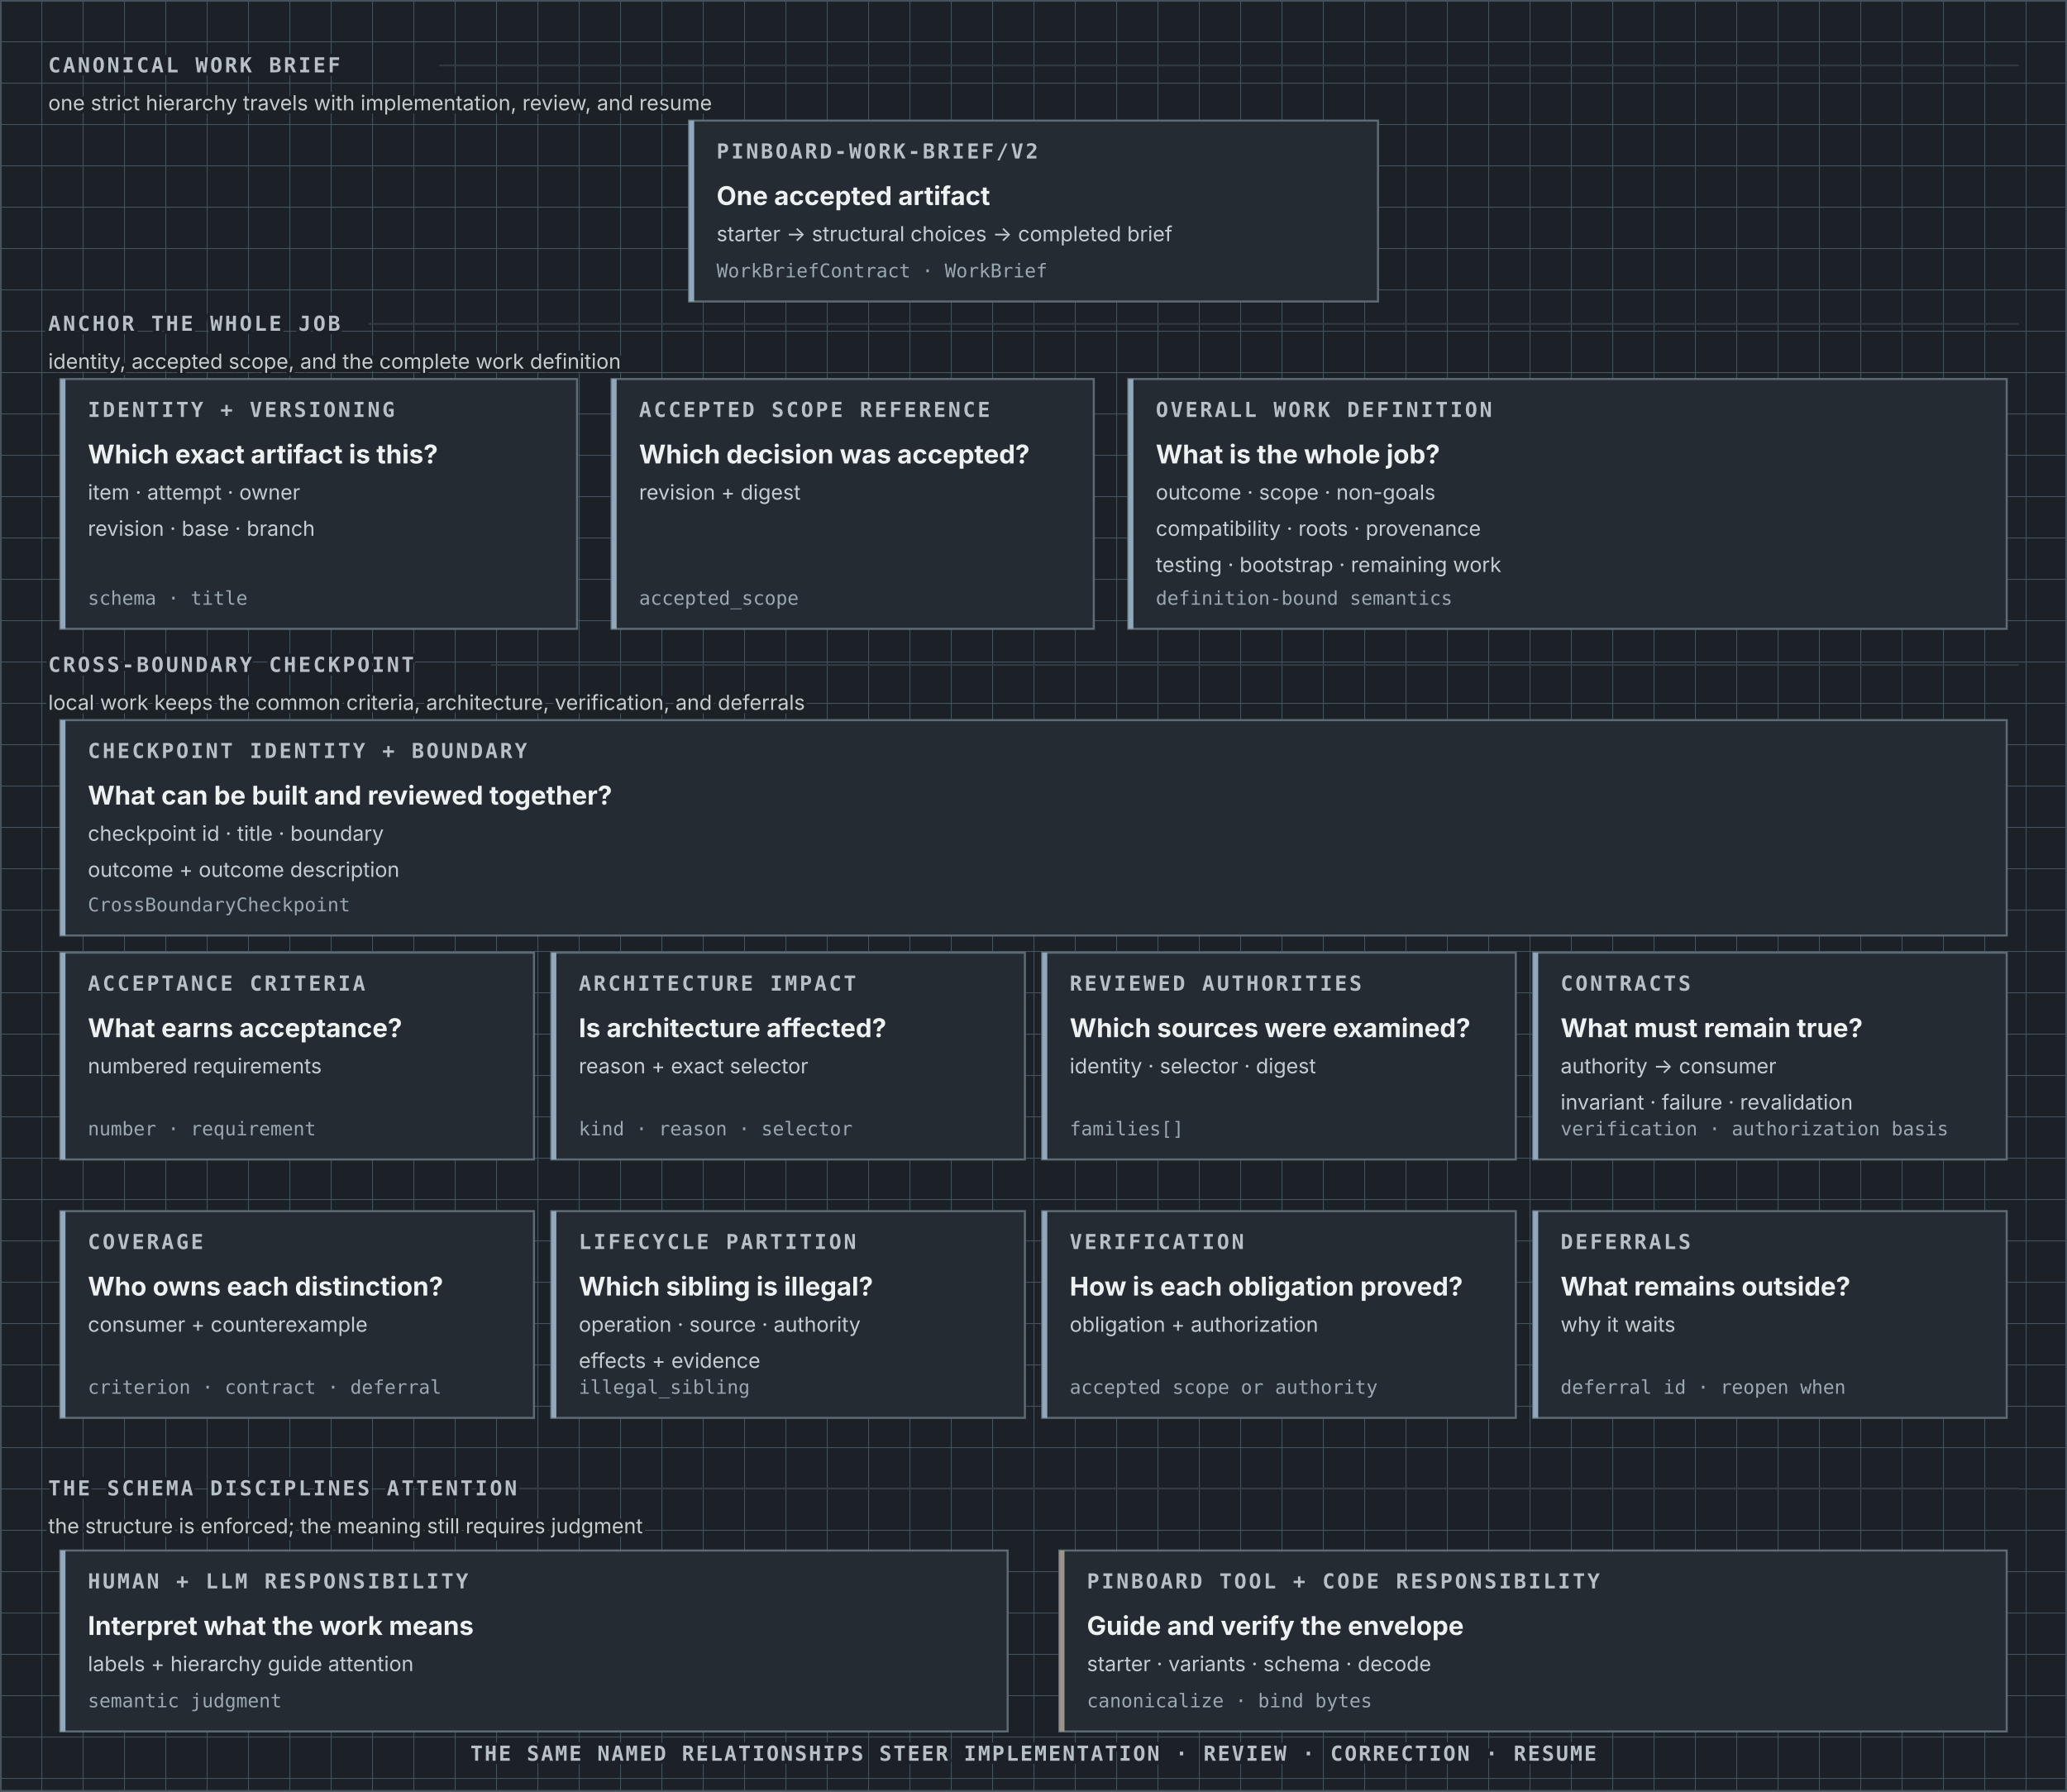
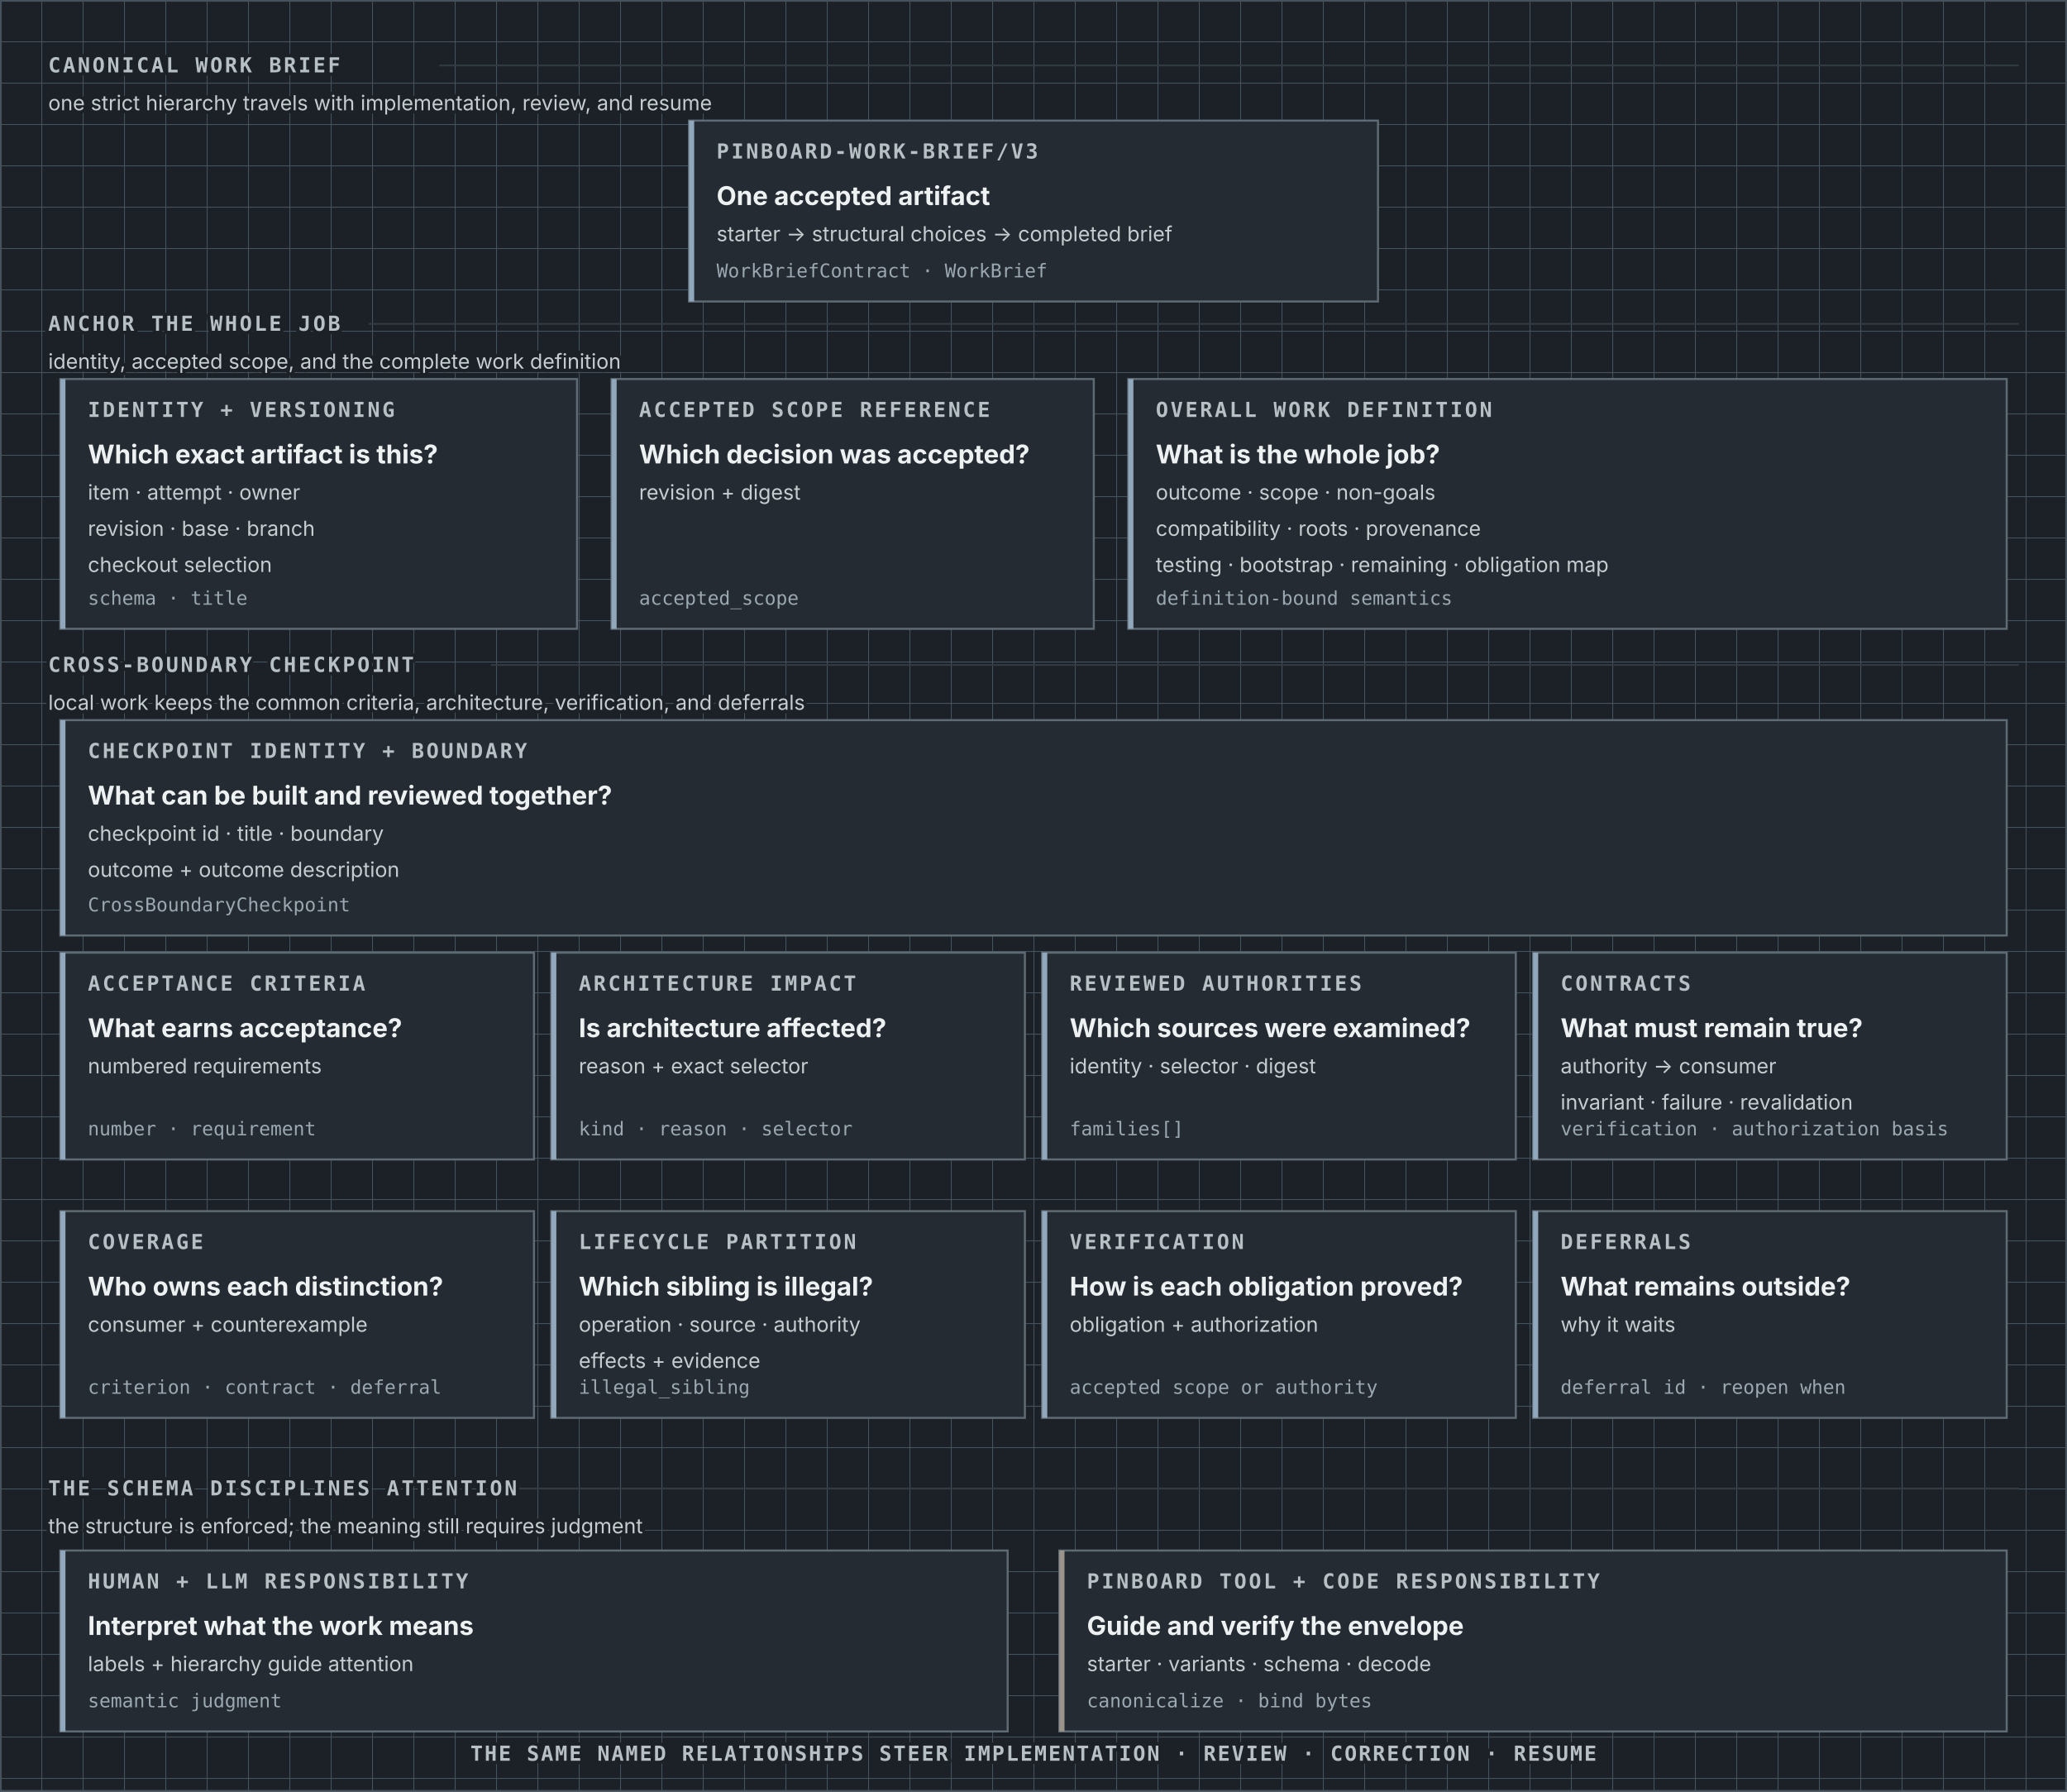
<svg xmlns="http://www.w3.org/2000/svg" role="img" aria-labelledby="title description" viewBox="0 0 1200 1040">
  <defs>
    <pattern id="grid" width="24" height="24" patternUnits="userSpaceOnUse">
      <path d="M24 0H0V24" fill="none" stroke="#45535f" stroke-width="1" />
    </pattern>
    <marker id="arrow" viewBox="0 0 10 10" refX="9" refY="5" markerWidth="7" markerHeight="7" orient="auto">
      <path d="M1 1L9 5L1 9Z" fill="#9ba8b1" />
    </marker>
    <style>
      text { font-family: ui-sans-serif, system-ui, -apple-system, BlinkMacSystemFont, "Segoe UI", sans-serif; fill: #edf1f2; }
      .section-label, .box-label, .box-meta, .connector-label, .note-meta { font-family: ui-monospace, SFMono-Regular, Menlo, monospace; }
      .section-label, .box-label { font-size: 12px; font-weight: 700; letter-spacing: 0.11em; fill: #b7c0c5; }
      .section-subtitle { font-size: 12px; fill: #c5cdd0; }
      .guide { stroke: #333b42; stroke-width: 1; }
      .connector { fill: none; stroke: #9ba8b1; stroke-width: 1.9; stroke-linecap: round; }
      .connector-label { font-size: 11px; font-weight: 700; fill: #9ba8b1; }
      .box { fill: #242b32; stroke: #5e6a74; stroke-width: 1.2; }
      .box-title { font-size: 15px; font-weight: 700; }
      .box-body { font-size: 12px; fill: #c5cdd0; }
      .box-meta { font-size: 11px; fill: #9ba8b1; }
      .note { fill: #c5cdd0; }
      .note-meta { font-weight: 700; letter-spacing: 0.08em; fill: #b7c0c5; }
      .canvas-text { paint-order: stroke fill; stroke: #1c2127; stroke-width: 4px; stroke-linejoin: round; }
    </style>
  </defs>
  <rect width="1200" height="1040" fill="#1c2127" />
  <rect width="1200" height="1040" fill="url(#grid)" />
  <rect x="0.5" y="0.5" width="1199" height="1039" fill="none" stroke="#45515c" />
  <line x1="255" y1="38" x2="1172" y2="38" class="guide" />
  <line x1="214" y1="188" x2="1172" y2="188" class="guide" />
  <line x1="285" y1="386" x2="1172" y2="386" class="guide" />
  <line x1="300" y1="864" x2="1172" y2="864" class="guide" />
  <rect x="400" y="70" width="400" height="105" class="box" />
  <rect x="400" y="70" width="3" height="105" fill="#91a7bb" />
  <rect x="35" y="220" width="300" height="145" class="box" />
  <rect x="35" y="220" width="3" height="145" fill="#91a7bb" />
  <rect x="355" y="220" width="280" height="145" class="box" />
  <rect x="355" y="220" width="3" height="145" fill="#91a7bb" />
  <rect x="655" y="220" width="510" height="145" class="box" />
  <rect x="655" y="220" width="3" height="145" fill="#91a7bb" />
  <rect x="35" y="418" width="1130" height="125" class="box" />
  <rect x="35" y="418" width="3" height="125" fill="#91a7bb" />
  <rect x="35" y="553" width="275" height="120" class="box" />
  <rect x="35" y="553" width="3" height="120" fill="#91a7bb" />
  <rect x="320" y="553" width="275" height="120" class="box" />
  <rect x="320" y="553" width="3" height="120" fill="#91a7bb" />
  <rect x="605" y="553" width="275" height="120" class="box" />
  <rect x="605" y="553" width="3" height="120" fill="#91a7bb" />
  <rect x="890" y="553" width="275" height="120" class="box" />
  <rect x="890" y="553" width="3" height="120" fill="#91a7bb" />
  <rect x="35" y="703" width="275" height="120" class="box" />
  <rect x="35" y="703" width="3" height="120" fill="#91a7bb" />
  <rect x="320" y="703" width="275" height="120" class="box" />
  <rect x="320" y="703" width="3" height="120" fill="#91a7bb" />
  <rect x="605" y="703" width="275" height="120" class="box" />
  <rect x="605" y="703" width="3" height="120" fill="#91a7bb" />
  <rect x="890" y="703" width="275" height="120" class="box" />
  <rect x="890" y="703" width="3" height="120" fill="#91a7bb" />
  <rect x="35" y="900" width="550" height="105" class="box" />
  <rect x="35" y="900" width="3" height="105" fill="#91a7bb" />
  <rect x="615" y="900" width="550" height="105" class="box" />
  <rect x="615" y="900" width="3" height="105" fill="#9b948b" />
  <text x="28" y="42" class="section-label canvas-text">CANONICAL WORK BRIEF</text>
  <text x="28" y="64" class="section-subtitle canvas-text">one strict hierarchy travels with implementation, review, and resume</text>
  <text x="28" y="192" class="section-label canvas-text">ANCHOR THE WHOLE JOB</text>
  <text x="28" y="214" class="section-subtitle canvas-text">identity, accepted scope, and the complete work definition</text>
  <text x="28" y="390" class="section-label canvas-text">CROSS-BOUNDARY CHECKPOINT</text>
  <text x="28" y="412" class="section-subtitle canvas-text">local work keeps the common criteria, architecture, verification, and deferrals</text>
  <text x="28" y="868" class="section-label canvas-text">THE SCHEMA DISCIPLINES ATTENTION</text>
  <text x="28" y="890" class="section-subtitle canvas-text">the structure is enforced; the meaning still requires judgment</text>
-   <text x="416" y="92" class="box-label">PINBOARD-WORK-BRIEF/V2</text>
+   <text x="416" y="92" class="box-label">PINBOARD-WORK-BRIEF/V3</text>
  <text x="416" y="119" class="box-title">One accepted artifact</text>
  <text x="416" y="140" class="box-body">starter → structural choices → completed brief</text>
  <text x="416" y="161" class="box-meta">WorkBriefContract · WorkBrief</text>
  <text x="51" y="242" class="box-label">IDENTITY + VERSIONING</text>
  <text x="51" y="269" class="box-title">Which exact artifact is this?</text>
  <text x="51" y="290" class="box-body">item · attempt · owner</text>
  <text x="51" y="311" class="box-body">revision · base · branch</text>
+   <text x="51" y="332" class="box-body">checkout selection</text>
  <text x="51" y="351" class="box-meta">schema · title</text>
  <text x="371" y="242" class="box-label">ACCEPTED SCOPE REFERENCE</text>
  <text x="371" y="269" class="box-title">Which decision was accepted?</text>
  <text x="371" y="290" class="box-body">revision + digest</text>
  <text x="371" y="351" class="box-meta">accepted_scope</text>
  <text x="671" y="242" class="box-label">OVERALL WORK DEFINITION</text>
  <text x="671" y="269" class="box-title">What is the whole job?</text>
  <text x="671" y="290" class="box-body">outcome · scope · non-goals</text>
  <text x="671" y="311" class="box-body">compatibility · roots · provenance</text>
-   <text x="671" y="332" class="box-body">testing · bootstrap · remaining work</text>
+   <text x="671" y="332" class="box-body">testing · bootstrap · remaining · obligation map</text>
  <text x="671" y="351" class="box-meta">definition-bound semantics</text>
  <text x="51" y="440" class="box-label">CHECKPOINT IDENTITY + BOUNDARY</text>
  <text x="51" y="467" class="box-title">What can be built and reviewed together?</text>
  <text x="51" y="488" class="box-body">checkpoint id · title · boundary</text>
  <text x="51" y="509" class="box-body">outcome + outcome description</text>
  <text x="51" y="529" class="box-meta">CrossBoundaryCheckpoint</text>
  <text x="51" y="575" class="box-label">ACCEPTANCE CRITERIA</text>
  <text x="51" y="602" class="box-title">What earns acceptance?</text>
  <text x="51" y="623" class="box-body">numbered requirements</text>
  <text x="51" y="659" class="box-meta">number · requirement</text>
  <text x="336" y="575" class="box-label">ARCHITECTURE IMPACT</text>
  <text x="336" y="602" class="box-title">Is architecture affected?</text>
  <text x="336" y="623" class="box-body">reason + exact selector</text>
  <text x="336" y="659" class="box-meta">kind · reason · selector</text>
  <text x="621" y="575" class="box-label">REVIEWED AUTHORITIES</text>
  <text x="621" y="602" class="box-title">Which sources were examined?</text>
  <text x="621" y="623" class="box-body">identity · selector · digest</text>
  <text x="621" y="659" class="box-meta">families[]</text>
  <text x="906" y="575" class="box-label">CONTRACTS</text>
  <text x="906" y="602" class="box-title">What must remain true?</text>
  <text x="906" y="623" class="box-body">authority → consumer</text>
  <text x="906" y="644" class="box-body">invariant · failure · revalidation</text>
  <text x="906" y="659" class="box-meta">verification · authorization basis</text>
  <text x="51" y="725" class="box-label">COVERAGE</text>
  <text x="51" y="752" class="box-title">Who owns each distinction?</text>
  <text x="51" y="773" class="box-body">consumer + counterexample</text>
  <text x="51" y="809" class="box-meta">criterion · contract · deferral</text>
  <text x="336" y="725" class="box-label">LIFECYCLE PARTITION</text>
  <text x="336" y="752" class="box-title">Which sibling is illegal?</text>
  <text x="336" y="773" class="box-body">operation · source · authority</text>
  <text x="336" y="794" class="box-body">effects + evidence</text>
  <text x="336" y="809" class="box-meta">illegal_sibling</text>
  <text x="621" y="725" class="box-label">VERIFICATION</text>
  <text x="621" y="752" class="box-title">How is each obligation proved?</text>
  <text x="621" y="773" class="box-body">obligation + authorization</text>
  <text x="621" y="809" class="box-meta">accepted scope or authority</text>
  <text x="906" y="725" class="box-label">DEFERRALS</text>
  <text x="906" y="752" class="box-title">What remains outside?</text>
  <text x="906" y="773" class="box-body">why it waits</text>
  <text x="906" y="809" class="box-meta">deferral id · reopen when</text>
  <text x="51" y="922" class="box-label">HUMAN + LLM RESPONSIBILITY</text>
  <text x="51" y="949" class="box-title">Interpret what the work means</text>
  <text x="51" y="970" class="box-body">labels + hierarchy guide attention</text>
  <text x="51" y="991" class="box-meta">semantic judgment</text>
  <text x="631" y="922" class="box-label">PINBOARD TOOL + CODE RESPONSIBILITY</text>
  <text x="631" y="949" class="box-title">Guide and verify the envelope</text>
  <text x="631" y="970" class="box-body">starter · variants · schema · decode</text>
  <text x="631" y="991" class="box-meta">canonicalize · bind bytes</text>
  <text x="600" y="1022" text-anchor="middle" font-size="12" class="note-meta canvas-text">THE SAME NAMED RELATIONSHIPS STEER IMPLEMENTATION · REVIEW · CORRECTION · RESUME</text>
</svg>
